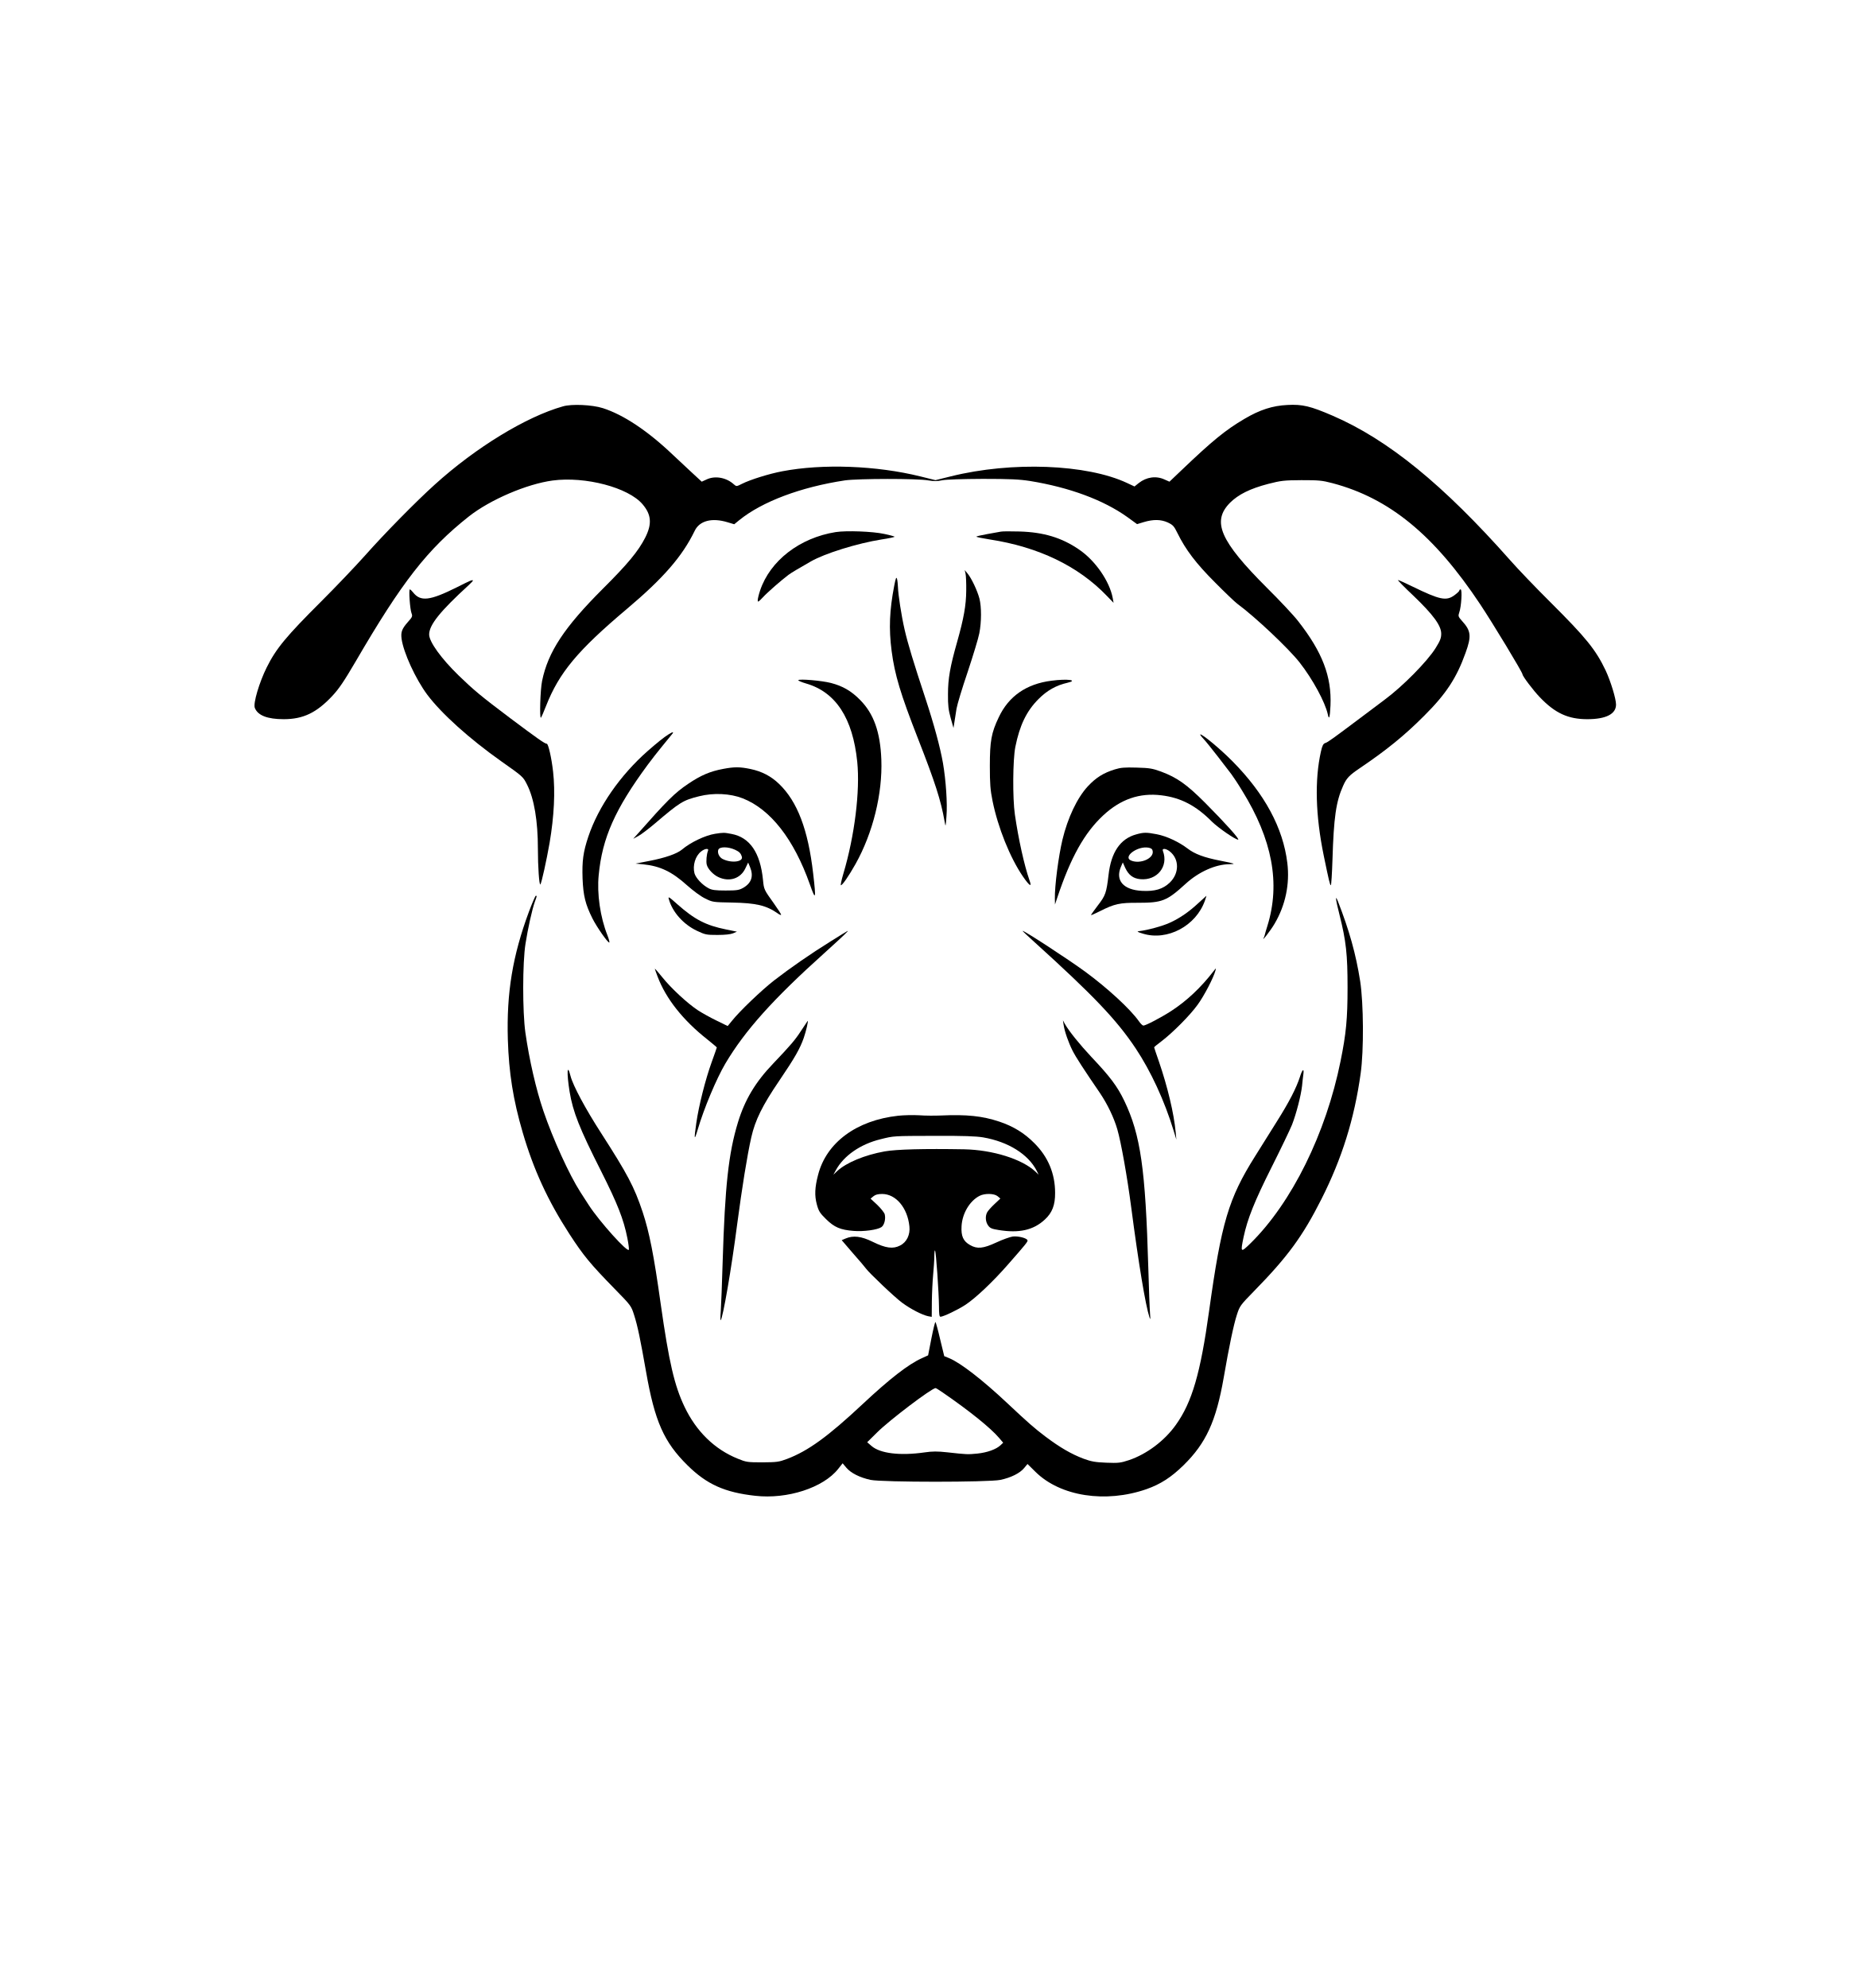
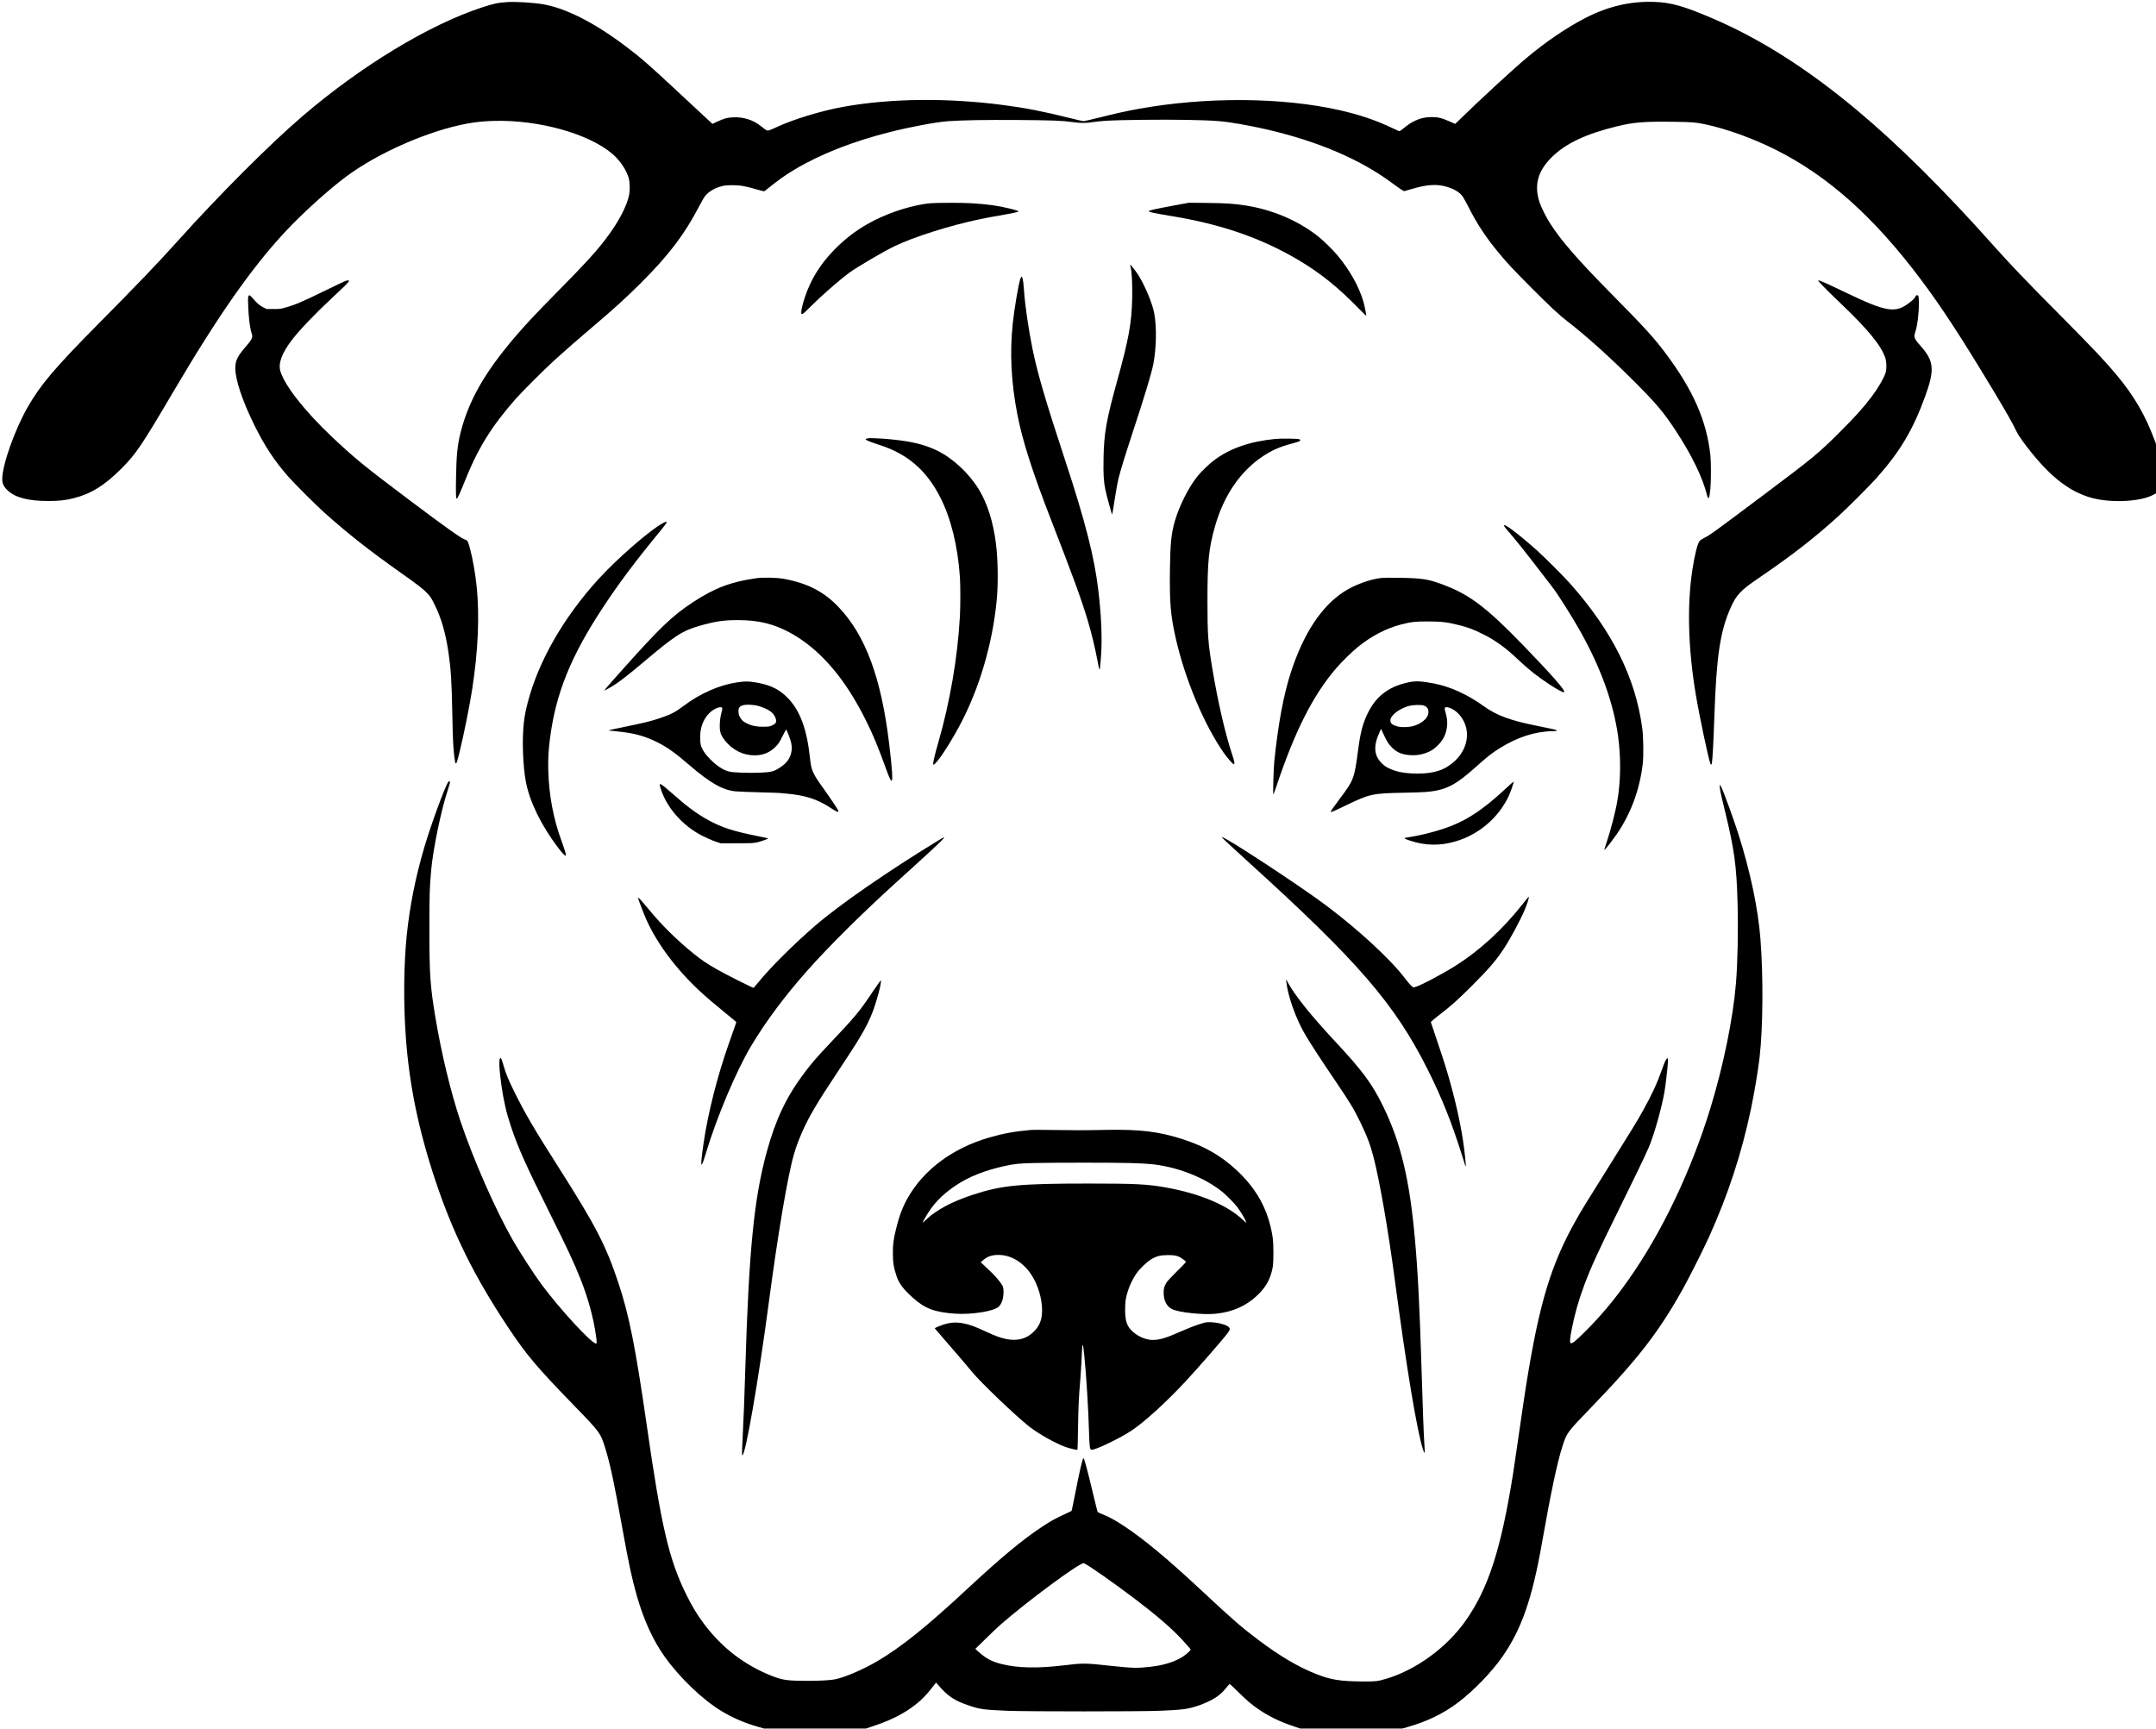
- <svg xmlns="http://www.w3.org/2000/svg" version="1.0" width="1600pt" height="1700pt" viewBox="0 0 1600 1700" preserveAspectRatio="xMidYMid meet">
-   <g transform="translate(0,1700) scale(0.1,-0.1)" fill="#000000" stroke="none">
-     <path d="M4814 13525 c-313 -88 -745 -351 -1096 -669 -162 -146 -433 -422 -596 -606 -81 -91 -248 -266 -372 -390 -303 -302 -389 -406 -469 -567 -64 -129 -117 -307 -102 -346 25 -65 108 -97 247 -97 167 0 281 55 416 199 57 61 100 125 198 292 398 684 615 962 970 1243 182 143 494 277 716 307 280 37 648 -60 769 -203 76 -89 82 -169 22 -287 -59 -115 -148 -223 -362 -436 -329 -329 -468 -539 -519 -787 -16 -75 -23 -328 -10 -315 4 4 24 49 44 101 112 284 269 473 690 828 312 263 475 450 581 669 41 86 147 114 281 73 l57 -17 43 35 c196 159 527 283 903 340 113 16 621 17 713 0 48 -8 77 -8 120 1 35 7 168 11 347 12 234 0 312 -4 403 -18 338 -55 627 -162 832 -308 l84 -61 56 17 c83 25 148 24 207 -3 44 -21 53 -31 82 -90 70 -143 160 -261 321 -422 85 -86 171 -168 190 -182 154 -113 440 -383 534 -503 112 -143 218 -339 241 -443 11 -53 18 -29 23 75 11 247 -69 457 -277 722 -36 47 -156 175 -267 285 -401 401 -473 567 -315 727 72 71 170 120 326 161 110 28 134 31 285 32 148 0 175 -2 266 -26 486 -129 867 -441 1262 -1035 109 -164 362 -582 362 -599 0 -16 93 -139 149 -197 130 -136 242 -187 405 -187 160 0 246 44 246 125 0 50 -46 200 -89 292 -85 178 -167 279 -471 582 -125 124 -281 287 -346 361 -571 645 -1043 1030 -1517 1235 -190 82 -259 99 -387 92 -127 -6 -236 -41 -368 -119 -163 -96 -273 -186 -539 -440 l-102 -97 -43 19 c-72 33 -154 21 -220 -31 l-36 -29 -64 30 c-344 161 -985 186 -1505 57 l-133 -33 -129 32 c-376 93 -836 110 -1181 44 -112 -21 -275 -72 -344 -107 -48 -24 -48 -24 -70 -5 -62 57 -157 76 -229 44 l-46 -21 -93 86 c-51 48 -120 112 -153 143 -216 206 -424 344 -600 400 -91 29 -267 37 -341 15z" />
-     <path d="M7147 12450 c-308 -49 -561 -244 -647 -500 -11 -33 -20 -70 -20 -82 0 -20 5 -17 43 23 40 44 163 151 221 194 24 18 84 53 192 115 119 68 396 154 603 187 61 9 111 20 111 23 0 3 -39 14 -87 24 -100 22 -326 30 -416 16z" />
-     <path d="M8560 12454 c-14 -2 -67 -12 -117 -21 -51 -9 -93 -19 -93 -22 0 -4 51 -14 114 -24 416 -64 756 -227 1000 -481 l59 -61 -7 40 c-27 145 -150 323 -290 417 -146 100 -301 147 -506 153 -74 2 -146 2 -160 -1z" />
-     <path d="M8257 12095 c4 -16 7 -82 6 -145 -1 -127 -21 -238 -78 -440 -60 -211 -78 -313 -78 -445 -1 -97 4 -136 23 -205 l24 -85 8 50 c4 28 12 79 18 115 6 36 49 178 96 316 46 139 91 286 99 329 19 98 19 225 1 296 -18 69 -68 174 -101 214 l-25 30 7 -30z" />
-     <path d="M7647 11990 c-40 -208 -47 -365 -22 -557 27 -205 76 -367 225 -748 146 -373 197 -530 228 -710 9 -50 9 -49 16 46 9 106 -5 309 -30 454 -24 136 -76 328 -149 550 -103 311 -152 473 -179 591 -28 122 -55 299 -57 365 -1 24 -4 55 -8 69 -6 20 -11 7 -24 -60z" />
-     <path d="M4020 12033 c-8 -3 -60 -28 -115 -56 -229 -114 -309 -124 -373 -42 -11 14 -23 25 -27 25 -11 0 1 -169 14 -203 10 -26 8 -33 -30 -75 -52 -59 -62 -86 -55 -143 16 -119 120 -346 221 -481 122 -162 359 -375 630 -567 187 -132 188 -132 223 -202 60 -120 92 -309 92 -548 0 -152 11 -314 21 -304 10 10 53 207 79 355 39 230 49 439 30 608 -13 118 -41 240 -54 240 -17 0 -78 43 -313 219 -251 189 -312 240 -441 365 -150 146 -252 288 -252 350 0 82 93 198 340 424 42 39 45 48 10 35z" />
-     <path d="M12087 11906 c171 -164 238 -256 238 -325 0 -38 -9 -60 -48 -123 -71 -114 -283 -329 -438 -443 -15 -11 -89 -67 -165 -124 -273 -205 -319 -239 -341 -245 -17 -6 -25 -21 -37 -74 -54 -242 -46 -545 24 -887 45 -219 54 -255 61 -255 4 0 10 98 14 218 11 361 30 497 91 632 29 66 52 90 144 152 225 152 382 279 550 448 187 186 277 324 353 537 52 143 47 189 -30 273 -33 37 -34 42 -24 72 18 49 27 198 12 198 -6 0 -11 -4 -11 -10 0 -5 -19 -23 -42 -40 -70 -51 -124 -40 -358 74 -63 31 -119 56 -125 56 -5 0 54 -61 132 -134z" />
-     <path d="M6827 11184 c-4 -4 26 -17 67 -29 253 -73 399 -296 437 -670 25 -248 -22 -632 -119 -957 -16 -54 -25 -98 -21 -98 13 0 65 75 125 181 149 266 232 602 221 894 -9 235 -65 392 -181 509 -75 77 -150 120 -251 146 -79 20 -266 36 -278 24z" />
-     <path d="M8992 11179 c-214 -27 -366 -132 -451 -313 -63 -132 -76 -202 -76 -416 0 -153 4 -205 23 -299 46 -227 149 -484 259 -645 58 -84 80 -97 57 -34 -44 126 -94 349 -125 563 -20 137 -18 469 4 578 37 185 96 307 198 409 72 73 152 118 246 139 100 23 1 36 -135 18z" />
-     <path d="M5717 10720 c-41 -26 -91 -66 -177 -141 -237 -209 -423 -477 -509 -734 -44 -132 -54 -208 -49 -358 6 -147 24 -220 85 -342 37 -73 129 -205 143 -205 5 0 -2 27 -15 61 -62 156 -91 356 -75 516 30 318 141 566 419 943 31 41 58 77 61 80 3 3 32 39 64 80 33 41 69 85 80 98 23 26 12 27 -27 2z" />
-     <path d="M10291 10683 c20 -21 75 -90 124 -153 48 -63 100 -131 116 -151 15 -20 57 -83 92 -141 258 -417 328 -792 216 -1154 -12 -38 -22 -73 -23 -79 -1 -5 -5 -17 -9 -25 -23 -42 60 64 93 121 93 158 131 339 109 519 -36 300 -194 592 -469 870 -104 105 -254 230 -275 230 -5 0 7 -17 26 -37z" />
-     <path d="M6185 10425 c-113 -21 -192 -55 -300 -128 -116 -78 -178 -140 -444 -441 l-26 -29 44 24 c24 13 86 60 138 104 219 186 242 201 382 236 123 31 266 24 373 -18 238 -94 437 -349 574 -736 50 -143 54 -130 28 93 -43 375 -135 616 -291 766 -69 67 -149 108 -245 128 -91 19 -138 19 -233 1z" />
-     <path d="M9535 10421 c-98 -30 -162 -70 -232 -145 -91 -98 -172 -269 -217 -456 -34 -143 -67 -395 -65 -504 l1 -51 20 60 c115 344 232 553 392 702 149 139 312 195 498 172 166 -20 296 -88 432 -225 54 -53 200 -154 224 -154 18 0 -110 142 -283 316 -156 156 -239 215 -376 266 -74 27 -99 31 -209 34 -101 3 -137 0 -185 -15z" />
-     <path d="M6115 9870 c-83 -13 -210 -73 -283 -135 -43 -36 -144 -71 -279 -97 l-118 -23 65 -6 c146 -15 246 -63 376 -180 52 -46 116 -94 154 -112 64 -32 67 -32 230 -35 208 -4 293 -24 393 -94 15 -11 27 -15 27 -10 0 6 -29 50 -63 98 -83 116 -84 117 -92 199 -23 234 -113 365 -270 394 -64 12 -67 12 -140 1z m172 -137 c36 -17 48 -29 57 -59 14 -45 -91 -57 -165 -19 -29 15 -46 53 -36 79 11 27 83 27 144 -1z m-233 -10 c-11 -27 -17 -90 -10 -117 9 -37 56 -87 101 -107 93 -43 188 -12 229 75 l24 50 16 -38 c32 -78 13 -137 -58 -178 -36 -20 -54 -23 -151 -23 -87 0 -117 4 -145 19 -55 29 -109 87 -121 128 -17 67 7 148 57 187 34 27 70 29 58 4z" />
-     <path d="M9717 9865 c-136 -37 -215 -152 -237 -347 -18 -153 -26 -176 -91 -260 -32 -42 -59 -80 -59 -83 0 -3 35 12 78 34 123 62 168 72 324 71 207 0 246 15 408 163 112 102 255 166 374 167 22 0 37 2 35 5 -3 2 -54 14 -113 25 -139 27 -219 57 -280 104 -75 57 -180 106 -263 122 -89 17 -112 17 -176 -1z m141 -146 c7 -60 -105 -109 -182 -79 -81 30 52 130 148 111 23 -5 32 -13 34 -32z m146 0 c82 -65 82 -187 0 -266 -58 -56 -128 -77 -238 -71 -159 8 -230 89 -180 206 l16 37 21 -47 c29 -61 67 -90 128 -96 145 -14 244 110 194 241 -10 25 25 23 59 -4z" />
-     <path d="M4523 9203 c-139 -375 -192 -692 -180 -1093 9 -284 45 -514 127 -794 93 -318 215 -583 398 -866 122 -188 180 -258 388 -471 141 -144 142 -146 167 -225 30 -93 53 -206 102 -484 74 -424 153 -602 354 -800 165 -163 318 -232 580 -261 274 -31 582 69 709 230 l38 48 32 -38 c39 -46 115 -84 207 -104 102 -21 1008 -21 1110 0 90 19 167 57 203 101 l29 35 69 -68 c212 -209 599 -269 949 -147 119 42 211 101 316 204 193 189 279 377 344 750 46 267 85 452 112 535 25 78 29 83 148 205 287 293 415 468 575 785 176 348 282 687 336 1075 28 197 25 600 -4 789 -37 235 -93 434 -191 685 -25 62 -19 14 14 -116 57 -226 69 -340 69 -623 0 -266 -12 -394 -60 -630 -125 -618 -417 -1209 -768 -1555 -87 -85 -89 -83 -61 52 33 155 93 305 238 594 80 159 159 324 176 366 36 92 77 250 86 333 3 33 8 77 11 98 8 56 -9 44 -29 -21 -32 -98 -91 -213 -198 -383 -56 -90 -140 -224 -186 -297 -227 -361 -288 -567 -393 -1322 -74 -534 -146 -781 -284 -974 -97 -137 -250 -251 -401 -302 -73 -24 -90 -26 -195 -22 -96 4 -128 10 -196 35 -102 39 -198 94 -323 188 -94 71 -147 117 -331 290 -209 196 -396 341 -493 381 l-42 17 -35 144 c-18 79 -37 146 -40 148 -4 2 -19 -61 -35 -141 l-28 -144 -55 -25 c-116 -53 -273 -175 -505 -392 -296 -277 -465 -400 -647 -469 -69 -26 -87 -28 -210 -29 -128 0 -139 2 -210 31 -199 80 -356 234 -456 444 -87 182 -133 382 -204 881 -59 421 -97 611 -154 784 -72 216 -130 325 -355 675 -135 209 -241 407 -262 489 -29 114 -34 29 -8 -134 29 -174 83 -311 269 -679 140 -278 193 -411 225 -573 9 -45 15 -90 13 -99 -6 -33 -252 240 -343 381 -18 28 -50 77 -71 110 -96 149 -236 457 -317 695 -63 185 -121 438 -154 670 -25 177 -25 598 1 760 20 128 56 292 80 359 18 50 19 51 8 51 -4 0 -31 -62 -59 -137z m3538 -4110 c227 -156 410 -303 483 -389 l35 -41 -22 -21 c-38 -36 -114 -63 -199 -72 -84 -8 -88 -8 -259 11 -82 9 -125 9 -193 -1 -210 -30 -379 -9 -453 55 l-37 32 85 84 c103 103 467 379 500 379 4 0 31 -17 60 -37z" />
-     <path d="M5720 9310 c31 -110 124 -214 239 -269 72 -34 82 -36 176 -36 64 0 112 5 134 14 l33 14 -93 19 c-173 35 -269 85 -416 215 -74 66 -81 70 -73 43z" />
-     <path d="M10250 9279 c-80 -75 -162 -132 -247 -170 -60 -28 -190 -63 -258 -71 -26 -3 -23 -6 29 -22 209 -64 454 66 530 282 8 23 14 42 13 42 -1 0 -31 -28 -67 -61z" />
-     <path d="M7105 8951 c-174 -108 -348 -229 -485 -335 -107 -83 -298 -266 -361 -346 l-36 -44 -94 46 c-52 25 -124 65 -161 89 -89 59 -227 186 -304 282 -35 44 -64 76 -64 73 0 -3 11 -34 24 -68 71 -188 217 -372 422 -534 46 -37 84 -69 84 -71 0 -3 -20 -59 -44 -126 -53 -146 -110 -372 -131 -518 -21 -145 -18 -159 11 -61 53 182 161 438 237 567 168 283 407 550 850 948 170 154 207 190 195 186 -2 0 -66 -40 -143 -88z" />
-     <path d="M8842 8948 c508 -460 705 -666 870 -913 129 -194 247 -448 325 -705 l23 -75 -6 65 c-15 160 -69 386 -143 602 -23 65 -41 120 -41 122 0 3 28 26 63 52 98 75 243 221 308 311 56 76 138 234 153 293 7 24 6 24 -16 -5 -108 -140 -229 -254 -363 -341 -87 -56 -217 -124 -237 -124 -7 0 -25 17 -39 38 -74 104 -268 283 -459 423 -139 102 -517 349 -535 349 -3 0 41 -42 97 -92z" />
-     <path d="M6851 8186 c-52 -80 -86 -120 -241 -283 -150 -157 -240 -307 -299 -500 -81 -266 -111 -543 -131 -1193 -5 -184 -13 -373 -16 -420 -4 -47 -4 -83 -1 -80 19 19 92 440 141 820 42 315 85 586 121 745 33 146 95 272 238 482 135 199 179 277 211 369 20 58 40 145 33 144 -1 -1 -26 -38 -56 -84z" />
-     <path d="M9096 8235 c9 -58 41 -149 76 -219 27 -54 99 -165 236 -365 63 -94 118 -208 147 -308 32 -110 85 -407 119 -668 63 -481 122 -837 156 -940 8 -24 9 -18 5 30 -3 33 -10 211 -15 395 -24 844 -66 1136 -205 1426 -60 125 -122 207 -281 375 -103 110 -192 221 -228 284 l-16 30 6 -40z" />
-     <path d="M7681 7459 c-356 -39 -614 -229 -685 -506 -28 -107 -31 -176 -11 -251 16 -59 26 -75 79 -127 71 -70 122 -92 237 -101 83 -7 201 9 236 32 25 16 39 70 29 110 -4 15 -33 51 -64 81 l-57 53 24 20 c17 14 38 20 75 20 117 0 217 -118 233 -277 8 -71 -23 -136 -80 -164 -60 -31 -122 -23 -232 31 -99 49 -168 57 -234 29 l-33 -14 98 -114 c55 -62 104 -120 109 -128 26 -37 250 -250 311 -294 72 -53 169 -103 220 -114 l32 -6 1 132 c1 73 6 175 11 228 5 53 10 123 10 155 0 33 3 56 6 53 9 -8 33 -363 34 -479 0 -64 3 -88 13 -88 25 1 146 58 213 102 88 58 235 197 366 347 150 171 169 194 165 205 -6 19 -81 38 -127 32 -24 -4 -87 -26 -140 -51 -112 -52 -163 -57 -224 -22 -59 33 -78 77 -73 162 6 109 70 216 154 259 45 23 125 21 154 -3 l24 -20 -51 -48 c-28 -26 -56 -58 -62 -70 -18 -33 -14 -82 8 -112 16 -23 31 -30 89 -39 175 -29 298 -2 396 89 63 58 89 124 88 229 0 164 -60 308 -178 425 -85 86 -180 144 -300 184 -144 48 -278 62 -500 52 -49 -2 -133 -2 -185 2 -52 3 -133 1 -179 -4z m726 -185 c215 -37 387 -144 460 -288 l15 -31 -28 27 c-115 107 -365 185 -609 190 -341 6 -578 0 -680 -18 -171 -31 -327 -96 -404 -167 l-34 -32 22 40 c68 123 209 221 381 263 116 29 104 28 470 29 236 1 347 -3 407 -13z" />
+ <svg xmlns="http://www.w3.org/2000/svg" version="1.0" width="4838pt" height="3879pt" viewBox="0 0 4838 3879" preserveAspectRatio="xMidYMid meet">
+   <g transform="translate(0,3879) scale(0.1,-0.1)" fill="#000000" stroke="none">
+     <path d="M11395 38744 c-219 -13 -309 -32 -580 -121 -1188 -388 -2727 -1322 -4045 -2455 -726 -625 -1844 -1743 -2770 -2773 -471 -524 -875 -945 -1795 -1875 -968 -978 -1291 -1358 -1576 -1853 -297 -515 -579 -1311 -579 -1632 0 -97 36 -170 126 -254 169 -158 459 -234 904 -234 243 0 391 16 571 62 392 99 698 289 1074 666 325 326 452 514 1150 1700 1011 1718 1757 2786 2512 3600 387 417 975 950 1378 1250 716 534 1847 1030 2710 1190 218 40 371 55 620 62 1000 25 2117 -287 2648 -741 173 -149 320 -369 368 -553 23 -91 27 -251 9 -353 -48 -264 -251 -646 -548 -1029 -223 -288 -466 -553 -1042 -1136 -234 -237 -502 -514 -596 -615 -936 -1008 -1390 -1738 -1599 -2568 -71 -284 -94 -516 -102 -1028 -6 -356 -2 -454 18 -454 14 0 82 148 164 355 299 757 598 1245 1149 1875 135 155 659 678 876 875 216 196 569 505 835 730 510 432 764 663 1111 1009 628 628 976 1087 1311 1732 49 94 106 192 127 217 82 100 220 181 374 219 70 17 117 22 237 22 179 0 292 -20 541 -94 101 -30 172 -46 178 -41 327 262 446 348 680 488 576 344 1306 631 2141 841 460 116 1024 221 1295 242 317 23 836 32 1570 27 783 -6 986 -13 1228 -47 180 -25 305 -25 457 0 66 11 199 24 295 30 332 20 1283 30 1800 20 630 -12 819 -26 1189 -91 1166 -202 2202 -560 2984 -1030 188 -114 251 -156 499 -336 109 -79 204 -143 211 -143 7 0 81 20 163 45 361 108 586 121 818 48 166 -52 279 -126 345 -223 22 -34 77 -135 122 -223 194 -384 395 -689 685 -1037 187 -226 310 -357 693 -743 437 -440 654 -643 836 -783 415 -318 947 -796 1491 -1339 507 -506 670 -699 947 -1120 358 -545 604 -1051 702 -1447 32 -125 55 -77 76 152 16 176 16 594 0 740 -84 774 -381 1454 -995 2278 -267 358 -468 579 -1226 1347 -757 767 -1126 1191 -1375 1580 -91 142 -204 368 -240 480 -123 383 -38 696 274 1005 310 309 766 525 1466 695 375 92 612 111 1265 102 425 -6 498 -12 697 -53 478 -98 1105 -324 1618 -584 1175 -595 2193 -1508 3246 -2912 453 -605 885 -1265 1574 -2408 332 -551 469 -792 569 -1000 19 -41 77 -132 128 -202 548 -748 1021 -1137 1558 -1282 450 -121 1118 -84 1395 79 l45 26 0 553 0 553 -39 104 c-200 538 -456 978 -836 1434 -264 317 -516 585 -1280 1355 -772 778 -1104 1126 -1465 1530 -1136 1276 -2160 2292 -3100 3076 -1111 926 -2158 1591 -3230 2051 -634 272 -929 357 -1295 370 -552 20 -1058 -99 -1580 -371 -409 -213 -868 -525 -1280 -870 -322 -269 -1057 -946 -1545 -1423 l-76 -73 -126 55 c-174 77 -256 97 -398 98 -139 1 -251 -24 -376 -82 -94 -45 -140 -75 -260 -171 -71 -58 -89 -68 -107 -60 -12 4 -80 36 -152 70 -368 175 -728 296 -1182 399 -1293 291 -3012 301 -4518 25 -276 -50 -477 -95 -858 -190 -186 -46 -349 -84 -363 -84 -13 0 -152 32 -307 71 -596 149 -995 227 -1503 293 -1248 163 -2513 149 -3564 -38 -512 -92 -1149 -286 -1530 -467 -82 -39 -159 -69 -176 -69 -31 0 -43 8 -162 102 -174 138 -393 207 -625 195 -130 -6 -199 -25 -355 -98 l-106 -49 -40 38 c-23 21 -102 94 -176 163 -74 68 -333 309 -575 535 -639 596 -807 743 -1165 1013 -698 526 -1334 848 -1847 936 -207 35 -605 60 -788 49z" />
+     <path d="M20875 34229 c-369 -35 -864 -186 -1255 -384 -347 -176 -628 -383 -900 -661 -314 -322 -528 -667 -659 -1065 -50 -152 -81 -280 -81 -336 0 -75 25 -59 213 130 238 239 618 572 857 751 167 125 766 477 1015 597 446 215 1245 468 1936 613 91 19 275 54 410 76 244 41 411 75 439 90 21 12 -15 25 -199 71 -256 64 -489 96 -868 119 -200 12 -777 11 -908 -1z" />
+     <path d="M26356 34181 c-453 -85 -576 -112 -576 -131 0 -19 122 -45 510 -109 1125 -185 2024 -498 2856 -992 485 -289 880 -606 1344 -1082 90 -92 165 -165 167 -163 8 7 -36 224 -63 318 -98 337 -310 715 -586 1043 -96 114 -318 332 -423 415 -457 361 -1032 606 -1642 700 -264 40 -428 51 -853 56 l-415 4 -319 -59z" />
+     <path d="M25360 32838 c0 -7 7 -38 15 -68 24 -90 38 -381 31 -670 -12 -562 -77 -920 -335 -1850 -248 -895 -299 -1188 -308 -1756 -6 -355 3 -510 41 -694 25 -124 146 -563 153 -556 3 2 29 159 58 348 29 188 67 397 84 463 47 186 159 548 316 1025 265 804 427 1338 465 1538 70 361 78 843 20 1145 -45 233 -215 636 -367 871 -42 64 -160 216 -169 216 -2 0 -4 -6 -4 -12z" />
+     <path d="M22896 32533 c-44 -133 -136 -676 -170 -1003 -70 -661 -36 -1323 105 -2050 114 -583 335 -1276 754 -2355 504 -1299 670 -1753 821 -2250 76 -250 166 -619 215 -880 22 -121 44 -224 49 -229 11 -11 17 39 35 274 31 407 11 917 -61 1518 -86 727 -291 1532 -739 2892 -447 1359 -618 1942 -734 2501 -88 430 -171 992 -191 1304 -20 300 -47 390 -84 278z" />
+     <path d="M7743 32481 c-28 -11 -226 -105 -440 -209 -520 -255 -686 -325 -913 -388 -94 -26 -121 -29 -256 -29 l-150 0 -76 38 c-79 38 -136 88 -238 206 -70 81 -92 84 -102 16 -7 -56 7 -360 23 -500 16 -139 38 -260 54 -299 35 -84 16 -136 -105 -275 -211 -243 -260 -340 -260 -511 0 -259 160 -738 425 -1275 233 -472 446 -796 758 -1155 132 -151 622 -641 812 -811 527 -472 996 -841 1720 -1354 387 -274 501 -362 594 -460 71 -75 89 -103 158 -243 155 -309 251 -639 317 -1087 55 -376 72 -652 86 -1385 10 -539 20 -748 45 -952 16 -124 22 -148 36 -148 15 0 28 40 79 245 89 354 226 1032 284 1406 136 876 170 1669 101 2329 -30 284 -86 602 -145 828 -40 155 -60 197 -96 206 -89 22 -374 223 -1284 906 -973 731 -1230 941 -1722 1407 -607 575 -1047 1133 -1153 1462 -58 180 23 407 257 714 164 216 520 588 898 940 113 105 244 230 293 277 116 114 116 142 0 101z" />
+     <path d="M40800 32493 c0 -18 209 -230 485 -493 637 -606 938 -975 1024 -1254 26 -86 29 -236 5 -317 -35 -116 -168 -346 -308 -532 -191 -254 -373 -457 -725 -807 -479 -477 -578 -559 -1631 -1350 -1201 -901 -1275 -955 -1415 -1025 -53 -27 -87 -51 -102 -74 -47 -70 -107 -314 -157 -641 -121 -795 -95 -1761 75 -2785 76 -461 284 -1447 328 -1557 14 -37 27 -35 35 5 15 87 37 482 56 1052 46 1352 130 1911 365 2437 76 169 127 250 218 345 93 97 182 165 487 373 686 468 1202 871 1715 1339 219 199 713 694 869 871 515 580 807 1073 1075 1813 219 603 201 794 -104 1137 -143 161 -156 196 -115 314 45 133 80 412 79 631 -1 167 -6 190 -39 190 -18 0 -29 -9 -39 -30 -19 -43 -55 -78 -146 -147 -305 -232 -510 -198 -1400 229 -490 235 -635 298 -635 276z" />
+     <path d="M19485 28956 c-5 -2 -23 -7 -38 -10 -17 -4 -25 -11 -21 -18 12 -19 124 -64 319 -126 621 -201 1046 -568 1352 -1169 241 -471 396 -1098 443 -1791 13 -196 13 -643 0 -882 -50 -918 -222 -1921 -486 -2837 -92 -319 -130 -493 -108 -493 60 0 341 419 583 868 440 818 740 1828 836 2812 37 374 30 915 -16 1280 -61 487 -194 908 -386 1220 -227 368 -583 698 -938 870 -286 138 -580 208 -1065 254 -160 16 -457 29 -475 22z" />
+     <path d="M28610 28939 c-565 -56 -1013 -212 -1367 -478 -110 -83 -286 -251 -370 -356 -200 -248 -409 -662 -509 -1007 -81 -282 -103 -501 -111 -1088 -9 -750 14 -1026 128 -1534 209 -924 634 -1940 1077 -2576 90 -129 205 -260 228 -260 24 0 16 60 -26 185 -162 478 -333 1216 -460 1988 -93 561 -104 727 -105 1482 0 909 28 1185 171 1688 196 690 568 1233 1074 1569 197 131 383 213 632 279 203 53 237 72 186 101 -28 16 -405 21 -548 7z" />
+     <path d="M14874 27050 c-283 -150 -1020 -790 -1444 -1255 -787 -865 -1350 -1848 -1589 -2775 -48 -186 -67 -284 -86 -450 -43 -364 -22 -976 46 -1328 85 -440 335 -957 704 -1451 121 -163 195 -234 195 -188 0 27 -42 160 -98 312 -184 494 -285 1034 -299 1595 -6 259 3 417 37 695 128 1017 468 1859 1195 2960 362 549 712 1016 1292 1722 163 198 171 228 47 163z" />
+     <path d="M33750 26999 c0 -21 22 -51 112 -152 121 -137 384 -465 668 -837 129 -168 260 -339 293 -380 132 -168 460 -686 654 -1035 452 -811 730 -1590 832 -2325 66 -480 61 -994 -14 -1437 -46 -273 -148 -663 -261 -1003 -13 -41 -27 -84 -31 -95 l-6 -20 23 20 c33 29 145 173 239 306 327 467 530 1003 603 1599 22 176 16 612 -10 806 -152 1132 -666 2167 -1601 3228 -152 173 -588 609 -771 772 -396 353 -730 606 -730 553z" />
+     <path d="M16970 25814 c-565 -79 -941 -222 -1425 -541 -477 -315 -745 -574 -1678 -1623 -174 -195 -314 -356 -312 -358 2 -2 51 23 109 55 178 97 365 238 779 587 707 596 869 701 1252 811 350 101 535 128 860 129 473 0 824 -87 1198 -296 656 -366 1217 -1021 1682 -1963 166 -336 269 -585 448 -1080 66 -184 104 -265 123 -265 31 0 16 243 -51 809 -176 1489 -532 2454 -1139 3089 -334 349 -696 535 -1232 633 -156 28 -460 35 -614 13z" />
+     <path d="M31000 25820 c-259 -27 -610 -157 -849 -313 -504 -330 -903 -939 -1185 -1808 -164 -502 -288 -1175 -372 -2004 -15 -151 -31 -687 -22 -730 2 -11 31 62 67 170 414 1240 819 2044 1338 2651 125 147 364 382 499 490 303 243 635 416 959 499 236 60 321 70 610 69 299 0 439 -17 700 -84 201 -51 316 -94 520 -195 289 -142 522 -311 815 -590 225 -214 419 -366 710 -558 158 -104 296 -175 310 -161 34 34 -262 373 -930 1063 -791 817 -1173 1111 -1730 1328 -376 147 -500 168 -1060 177 -162 3 -333 1 -380 -4z" />
+     <path d="M16530 23476 c-402 -63 -828 -253 -1198 -533 -176 -134 -283 -189 -531 -272 -201 -67 -377 -110 -781 -191 -235 -47 -375 -80 -360 -83 14 -3 104 -13 200 -22 344 -31 601 -100 866 -230 240 -118 414 -241 747 -528 467 -402 745 -559 1037 -586 63 -6 300 -15 525 -21 226 -6 430 -12 455 -15 25 -2 99 -9 165 -15 410 -37 684 -125 968 -310 134 -87 165 -103 183 -96 13 5 12 10 -2 38 -23 45 -192 297 -301 449 -275 382 -297 431 -328 724 -68 637 -219 1050 -489 1333 -182 190 -371 289 -668 347 -189 38 -299 40 -488 11z m458 -521 c93 -22 212 -71 281 -115 70 -46 114 -102 138 -176 24 -76 6 -111 -74 -150 -53 -26 -69 -29 -186 -33 -148 -4 -268 18 -375 69 -87 41 -122 70 -161 135 -27 45 -35 69 -39 125 -7 100 24 137 131 160 54 12 205 4 285 -15z m-780 -62 c2 -12 -6 -50 -16 -85 -28 -91 -45 -244 -40 -353 6 -111 35 -183 117 -285 169 -213 410 -332 666 -331 187 0 340 63 467 192 68 69 85 95 155 233 43 86 81 156 84 156 3 0 26 -51 51 -112 68 -169 86 -270 68 -383 -23 -142 -101 -255 -244 -350 -151 -100 -201 -114 -470 -125 -246 -10 -593 2 -684 25 -128 31 -275 125 -417 269 -110 110 -166 188 -204 281 -19 48 -25 83 -29 181 -9 239 62 438 208 584 106 106 279 168 288 103z" />
+     <path d="M31611 23479 c-479 -101 -769 -338 -960 -784 -86 -200 -134 -406 -181 -775 -74 -580 -99 -648 -380 -1020 -144 -192 -230 -314 -230 -329 0 -16 75 16 360 154 511 247 581 262 1270 275 475 9 590 17 754 51 280 58 482 179 850 507 286 255 383 332 558 441 399 249 798 378 1182 382 74 0 118 10 99 22 -16 10 -234 59 -453 101 -574 113 -897 231 -1175 432 -370 268 -767 449 -1138 518 -277 52 -399 58 -556 25z m332 -520 c92 -25 131 -105 102 -207 -31 -105 -174 -214 -340 -258 -93 -24 -247 -29 -328 -10 -124 29 -177 69 -177 133 0 48 15 79 66 133 79 85 218 162 359 200 79 21 256 27 318 9z m638 -76 c159 -79 289 -261 325 -453 48 -253 -47 -516 -256 -714 -215 -202 -460 -286 -838 -286 -272 0 -479 37 -642 117 -75 36 -110 61 -166 117 -174 175 -189 384 -49 692 l36 78 54 -119 c77 -167 110 -219 190 -300 111 -113 231 -161 420 -172 119 -7 219 7 333 46 116 40 184 84 277 176 124 125 182 242 205 416 13 100 3 203 -34 326 -16 53 -21 84 -14 96 15 29 76 21 159 -20z" />
+     <path d="M10056 21238 c-80 -122 -390 -971 -535 -1463 -199 -677 -328 -1326 -396 -1995 -65 -645 -73 -1509 -19 -2255 77 -1079 284 -2086 663 -3225 398 -1194 877 -2161 1632 -3296 419 -628 635 -884 1486 -1761 587 -605 591 -610 704 -983 107 -351 194 -765 374 -1764 144 -801 215 -1133 326 -1521 157 -546 364 -997 622 -1360 343 -480 856 -971 1284 -1228 257 -154 511 -262 828 -353 l119 -34 1144 0 1144 0 192 64 c387 129 695 289 946 493 117 94 218 198 335 347 l100 127 50 -58 c216 -251 372 -354 705 -463 239 -79 315 -89 840 -112 408 -18 3017 -18 3425 0 377 16 529 29 644 54 232 49 508 165 656 275 80 59 130 109 215 216 25 31 49 56 54 57 5 0 95 -85 200 -188 208 -204 303 -284 471 -396 225 -151 459 -263 749 -361 l161 -55 1146 0 1146 0 104 29 c453 128 816 304 1149 556 354 268 749 677 997 1032 423 608 663 1292 879 2518 206 1167 346 1828 465 2200 95 298 110 319 631 857 1071 1109 1535 1709 2082 2693 142 256 460 889 580 1155 425 942 729 1871 937 2863 77 369 160 864 193 1152 77 669 86 1807 20 2660 -52 677 -227 1516 -490 2342 -114 359 -338 973 -393 1078 l-26 50 -3 -38 c-4 -50 14 -140 114 -550 215 -884 262 -1228 285 -2092 16 -600 1 -1332 -37 -1785 -65 -786 -281 -1841 -569 -2785 -432 -1416 -1092 -2801 -1843 -3865 -322 -456 -607 -796 -966 -1156 -230 -229 -303 -287 -332 -263 -22 18 -15 106 26 314 65 335 159 663 282 990 157 416 295 719 740 1620 376 762 627 1282 704 1463 119 278 284 858 353 1242 24 133 71 533 78 668 5 79 3 92 -10 92 -25 0 -61 -72 -122 -250 -102 -293 -227 -565 -427 -924 -136 -243 -231 -399 -736 -1206 -595 -950 -599 -956 -744 -1210 -578 -1011 -847 -1893 -1143 -3755 -31 -192 -101 -664 -156 -1050 -55 -385 -116 -799 -135 -920 -272 -1706 -557 -2587 -1072 -3315 -422 -596 -1112 -1098 -1777 -1294 -199 -58 -226 -61 -510 -60 -526 3 -726 35 -1070 171 -390 154 -793 391 -1273 750 -383 287 -589 465 -1283 1114 -756 705 -1289 1150 -1740 1449 -196 130 -319 198 -472 261 -123 50 -127 53 -136 88 -6 20 -44 178 -86 351 -145 606 -207 836 -224 826 -22 -14 -81 -269 -186 -804 -41 -206 -76 -376 -79 -379 -3 -3 -81 -40 -173 -82 -198 -91 -285 -139 -493 -276 -421 -276 -920 -690 -1650 -1369 -938 -873 -1499 -1324 -2045 -1646 -313 -184 -721 -359 -940 -405 -110 -22 -329 -35 -631 -35 -443 0 -555 16 -798 112 -612 243 -1115 629 -1518 1166 -149 198 -266 390 -393 647 -393 795 -564 1526 -895 3830 -250 1734 -392 2451 -634 3177 -279 840 -507 1280 -1349 2603 -546 857 -750 1206 -991 1695 -128 259 -180 385 -231 559 -45 155 -61 194 -77 189 -37 -13 -29 -238 23 -608 48 -345 113 -628 218 -940 158 -471 335 -866 863 -1925 407 -818 547 -1117 694 -1487 172 -432 293 -876 348 -1276 20 -145 20 -172 0 -172 -101 0 -818 779 -1231 1338 -147 198 -493 731 -630 972 -396 691 -891 1818 -1184 2690 -215 643 -422 1501 -559 2319 -117 703 -135 961 -135 2001 0 744 6 927 41 1310 42 469 228 1362 371 1787 30 90 53 170 51 180 -5 26 -25 27 -42 1z m14430 -17626 c332 -219 939 -662 1285 -939 440 -352 673 -572 938 -886 13 -16 11 -22 -30 -63 -169 -175 -475 -295 -859 -338 -310 -35 -404 -32 -922 24 -539 59 -602 60 -1008 10 -600 -73 -1045 -65 -1410 26 -229 57 -358 126 -534 287 l-60 54 230 225 c126 124 274 265 329 313 600 526 1760 1384 1871 1385 12 0 88 -44 170 -98z" />
+     <path d="M33755 21063 c-514 -476 -893 -717 -1381 -877 -244 -79 -531 -149 -748 -182 -55 -8 -102 -16 -104 -19 -12 -11 19 -27 116 -59 347 -116 678 -121 1031 -16 461 137 863 452 1106 865 64 108 95 176 145 315 43 121 54 160 43 159 -5 0 -98 -84 -208 -186z" />
+     <path d="M14804 21186 c-3 -8 10 -61 30 -119 128 -384 438 -751 829 -981 118 -69 316 -159 427 -194 l85 -27 360 1 c328 0 368 2 455 21 82 18 256 80 247 89 -1 1 -115 26 -252 54 -535 110 -753 179 -1055 336 -147 77 -311 183 -470 305 -105 80 -165 130 -483 406 -121 105 -164 132 -173 109z" />
+     <path d="M27420 20002 c0 -13 189 -190 605 -567 2456 -2227 3279 -3181 4016 -4655 320 -640 536 -1182 775 -1945 92 -295 88 -295 58 10 -41 421 -144 954 -294 1513 -97 363 -160 566 -327 1061 l-146 435 49 45 c28 26 106 89 175 141 220 168 398 327 700 629 380 381 543 570 714 831 152 231 361 620 469 873 50 117 101 275 92 285 -8 8 -12 3 -149 -170 -440 -557 -953 -1027 -1490 -1367 -311 -197 -815 -461 -924 -485 -28 -7 -37 -2 -78 35 -25 23 -84 93 -130 154 -319 424 -1032 1086 -1772 1642 -586 442 -2343 1592 -2343 1535z" />
+     <path d="M21069 19937 c-1134 -690 -2236 -1452 -2789 -1931 -476 -413 -991 -926 -1260 -1256 -56 -69 -106 -126 -110 -128 -15 -6 -638 308 -830 418 -219 126 -332 202 -505 341 -377 303 -729 650 -1018 1003 -161 196 -251 292 -241 256 16 -60 141 -384 191 -494 244 -542 672 -1112 1203 -1604 143 -132 291 -259 585 -499 83 -67 168 -137 189 -156 l39 -33 -35 -105 c-20 -57 -75 -214 -123 -349 -265 -745 -481 -1595 -579 -2280 -79 -548 -65 -606 53 -213 245 816 688 1866 1025 2425 335 557 755 1118 1266 1693 478 537 1202 1256 1960 1945 118 108 339 308 490 445 493 448 633 585 602 585 -5 0 -56 -28 -113 -63z" />
+     <path d="M28865 16755 c33 -315 215 -827 417 -1172 112 -193 363 -579 683 -1050 334 -494 408 -616 556 -918 158 -325 235 -530 308 -822 141 -561 325 -1630 466 -2693 261 -1974 499 -3410 637 -3840 40 -127 46 -94 28 165 -13 190 -36 803 -60 1610 -43 1420 -83 2214 -151 2965 -119 1324 -316 2148 -708 2955 -246 508 -472 813 -1091 1475 -521 558 -890 1017 -1047 1305 l-44 80 6 -60z" />
+     <path d="M19583 16534 c-304 -454 -373 -538 -1022 -1224 -243 -257 -355 -389 -515 -601 -398 -529 -641 -1040 -839 -1764 -287 -1050 -402 -2202 -482 -4860 -18 -613 -42 -1231 -56 -1465 -19 -338 -23 -490 -11 -490 70 0 361 1676 592 3415 212 1596 427 2863 565 3338 54 185 105 323 196 527 149 334 333 645 769 1300 512 769 656 1012 785 1329 96 236 217 682 203 749 -2 10 -73 -87 -185 -254z" />
+     <path d="M23150 13434 c-380 -33 -628 -78 -945 -169 -829 -240 -1478 -722 -1843 -1370 -105 -188 -190 -412 -252 -670 -62 -258 -75 -355 -74 -565 1 -209 17 -309 81 -504 57 -170 154 -299 373 -494 270 -240 482 -319 941 -352 369 -25 860 51 975 153 75 65 118 203 112 352 -3 77 -8 98 -32 138 -38 67 -159 209 -247 292 -41 39 -110 104 -153 145 l-78 74 48 43 c76 66 150 101 240 114 323 46 642 -121 852 -444 144 -223 235 -527 236 -787 0 -212 -52 -350 -184 -482 -162 -163 -370 -219 -623 -167 -127 26 -242 68 -482 179 -225 104 -332 143 -465 170 -192 39 -350 23 -548 -58 -99 -40 -111 -47 -99 -61 68 -79 483 -561 595 -689 78 -90 184 -216 236 -280 185 -229 990 -999 1286 -1229 206 -160 546 -353 790 -448 86 -33 278 -80 288 -70 3 3 9 225 13 493 8 503 16 672 50 1072 10 129 24 345 30 480 16 387 27 402 59 84 48 -482 92 -1190 109 -1774 9 -285 17 -342 48 -354 60 -23 629 247 904 430 286 189 764 624 1199 1089 277 297 855 959 953 1093 57 78 63 96 43 127 -38 57 -222 113 -401 122 -99 4 -119 2 -200 -22 -147 -43 -278 -93 -504 -192 -322 -142 -461 -183 -615 -183 -204 0 -451 138 -547 306 -52 92 -71 189 -72 364 0 102 6 188 17 250 33 186 119 395 229 560 72 107 234 266 335 327 121 74 211 97 382 97 196 0 249 -19 398 -141 13 -11 -16 -44 -190 -215 -114 -112 -222 -228 -241 -258 -53 -82 -71 -155 -64 -264 8 -161 76 -280 189 -335 157 -76 700 -132 984 -102 376 40 674 172 927 411 197 187 296 367 345 625 24 129 23 525 -1 685 -92 601 -353 1082 -822 1512 -348 320 -703 523 -1194 682 -533 173 -967 226 -1731 210 -485 -10 -672 -10 -1215 -2 -220 3 -420 4 -445 2z m2220 -744 c168 -5 361 -15 430 -21 598 -52 1243 -304 1648 -642 96 -81 253 -242 315 -324 82 -107 183 -279 202 -343 6 -19 -12 -6 -71 51 -340 328 -965 593 -1716 728 -425 77 -691 91 -1733 91 -1573 0 -1964 -38 -2628 -256 -446 -147 -798 -333 -1017 -538 -114 -108 -115 -108 -50 9 173 310 377 527 695 740 297 199 648 339 1103 439 213 47 312 57 627 66 422 11 1857 11 2195 0z" />
  </g>
</svg>
